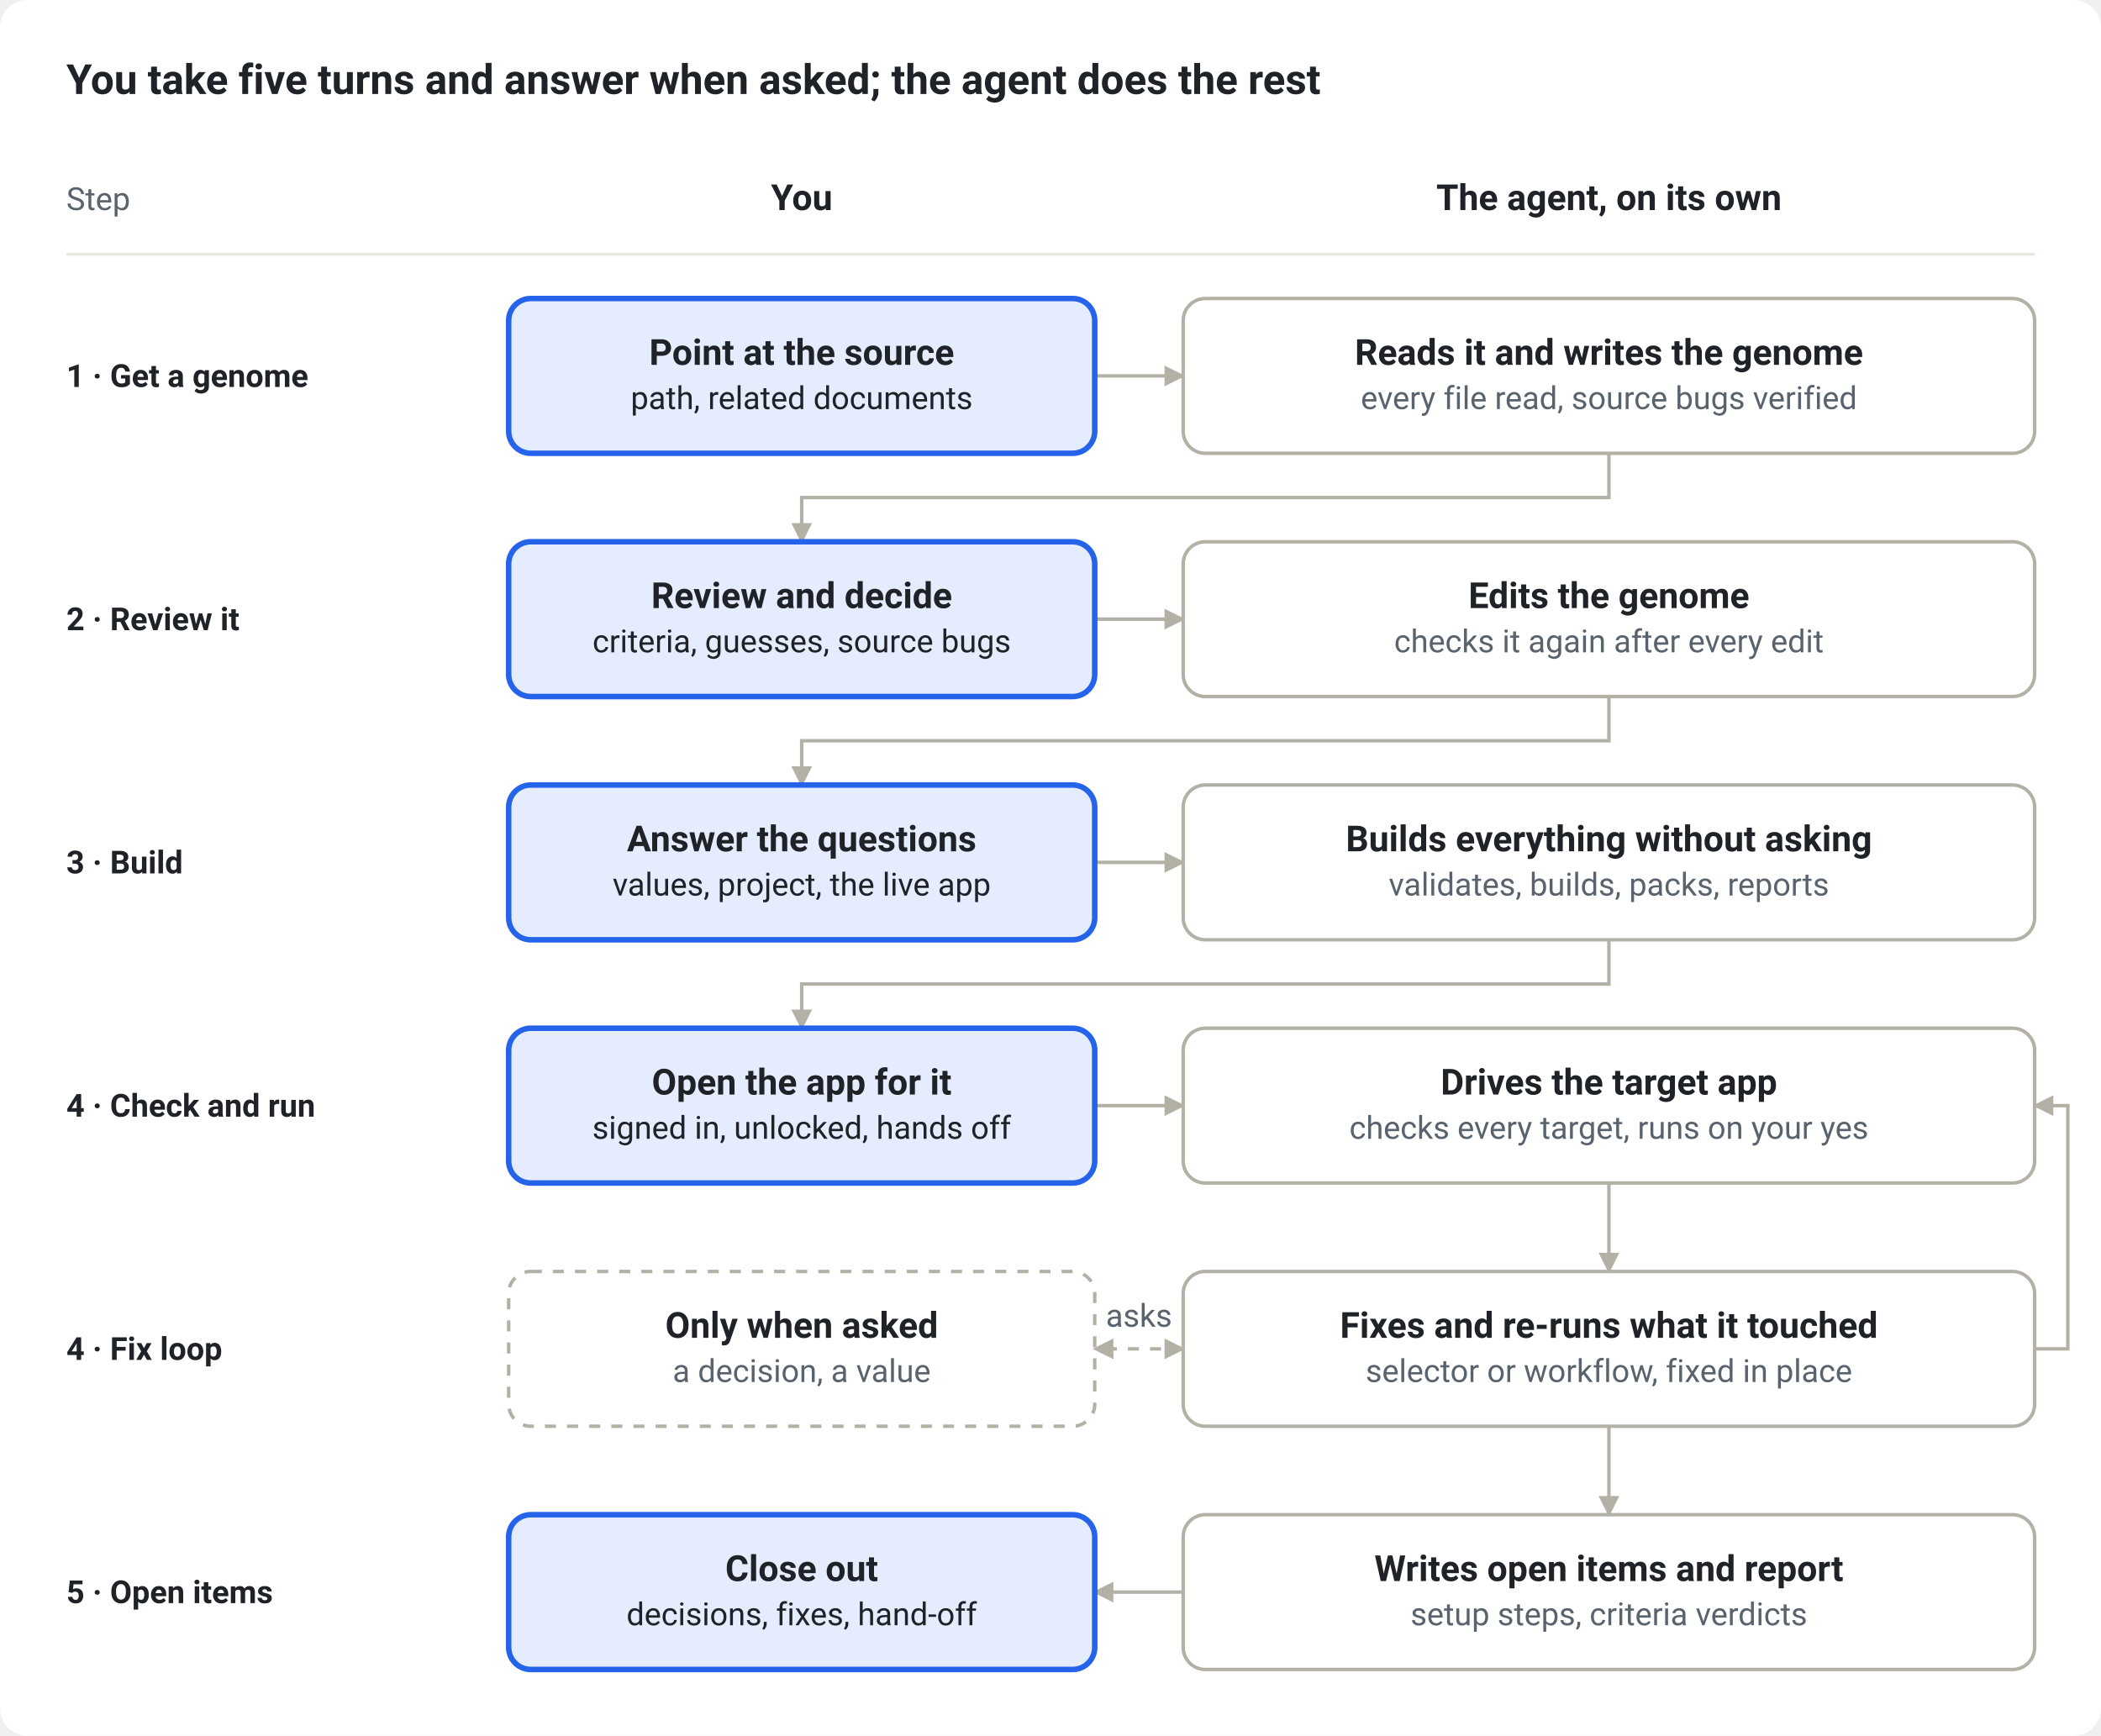
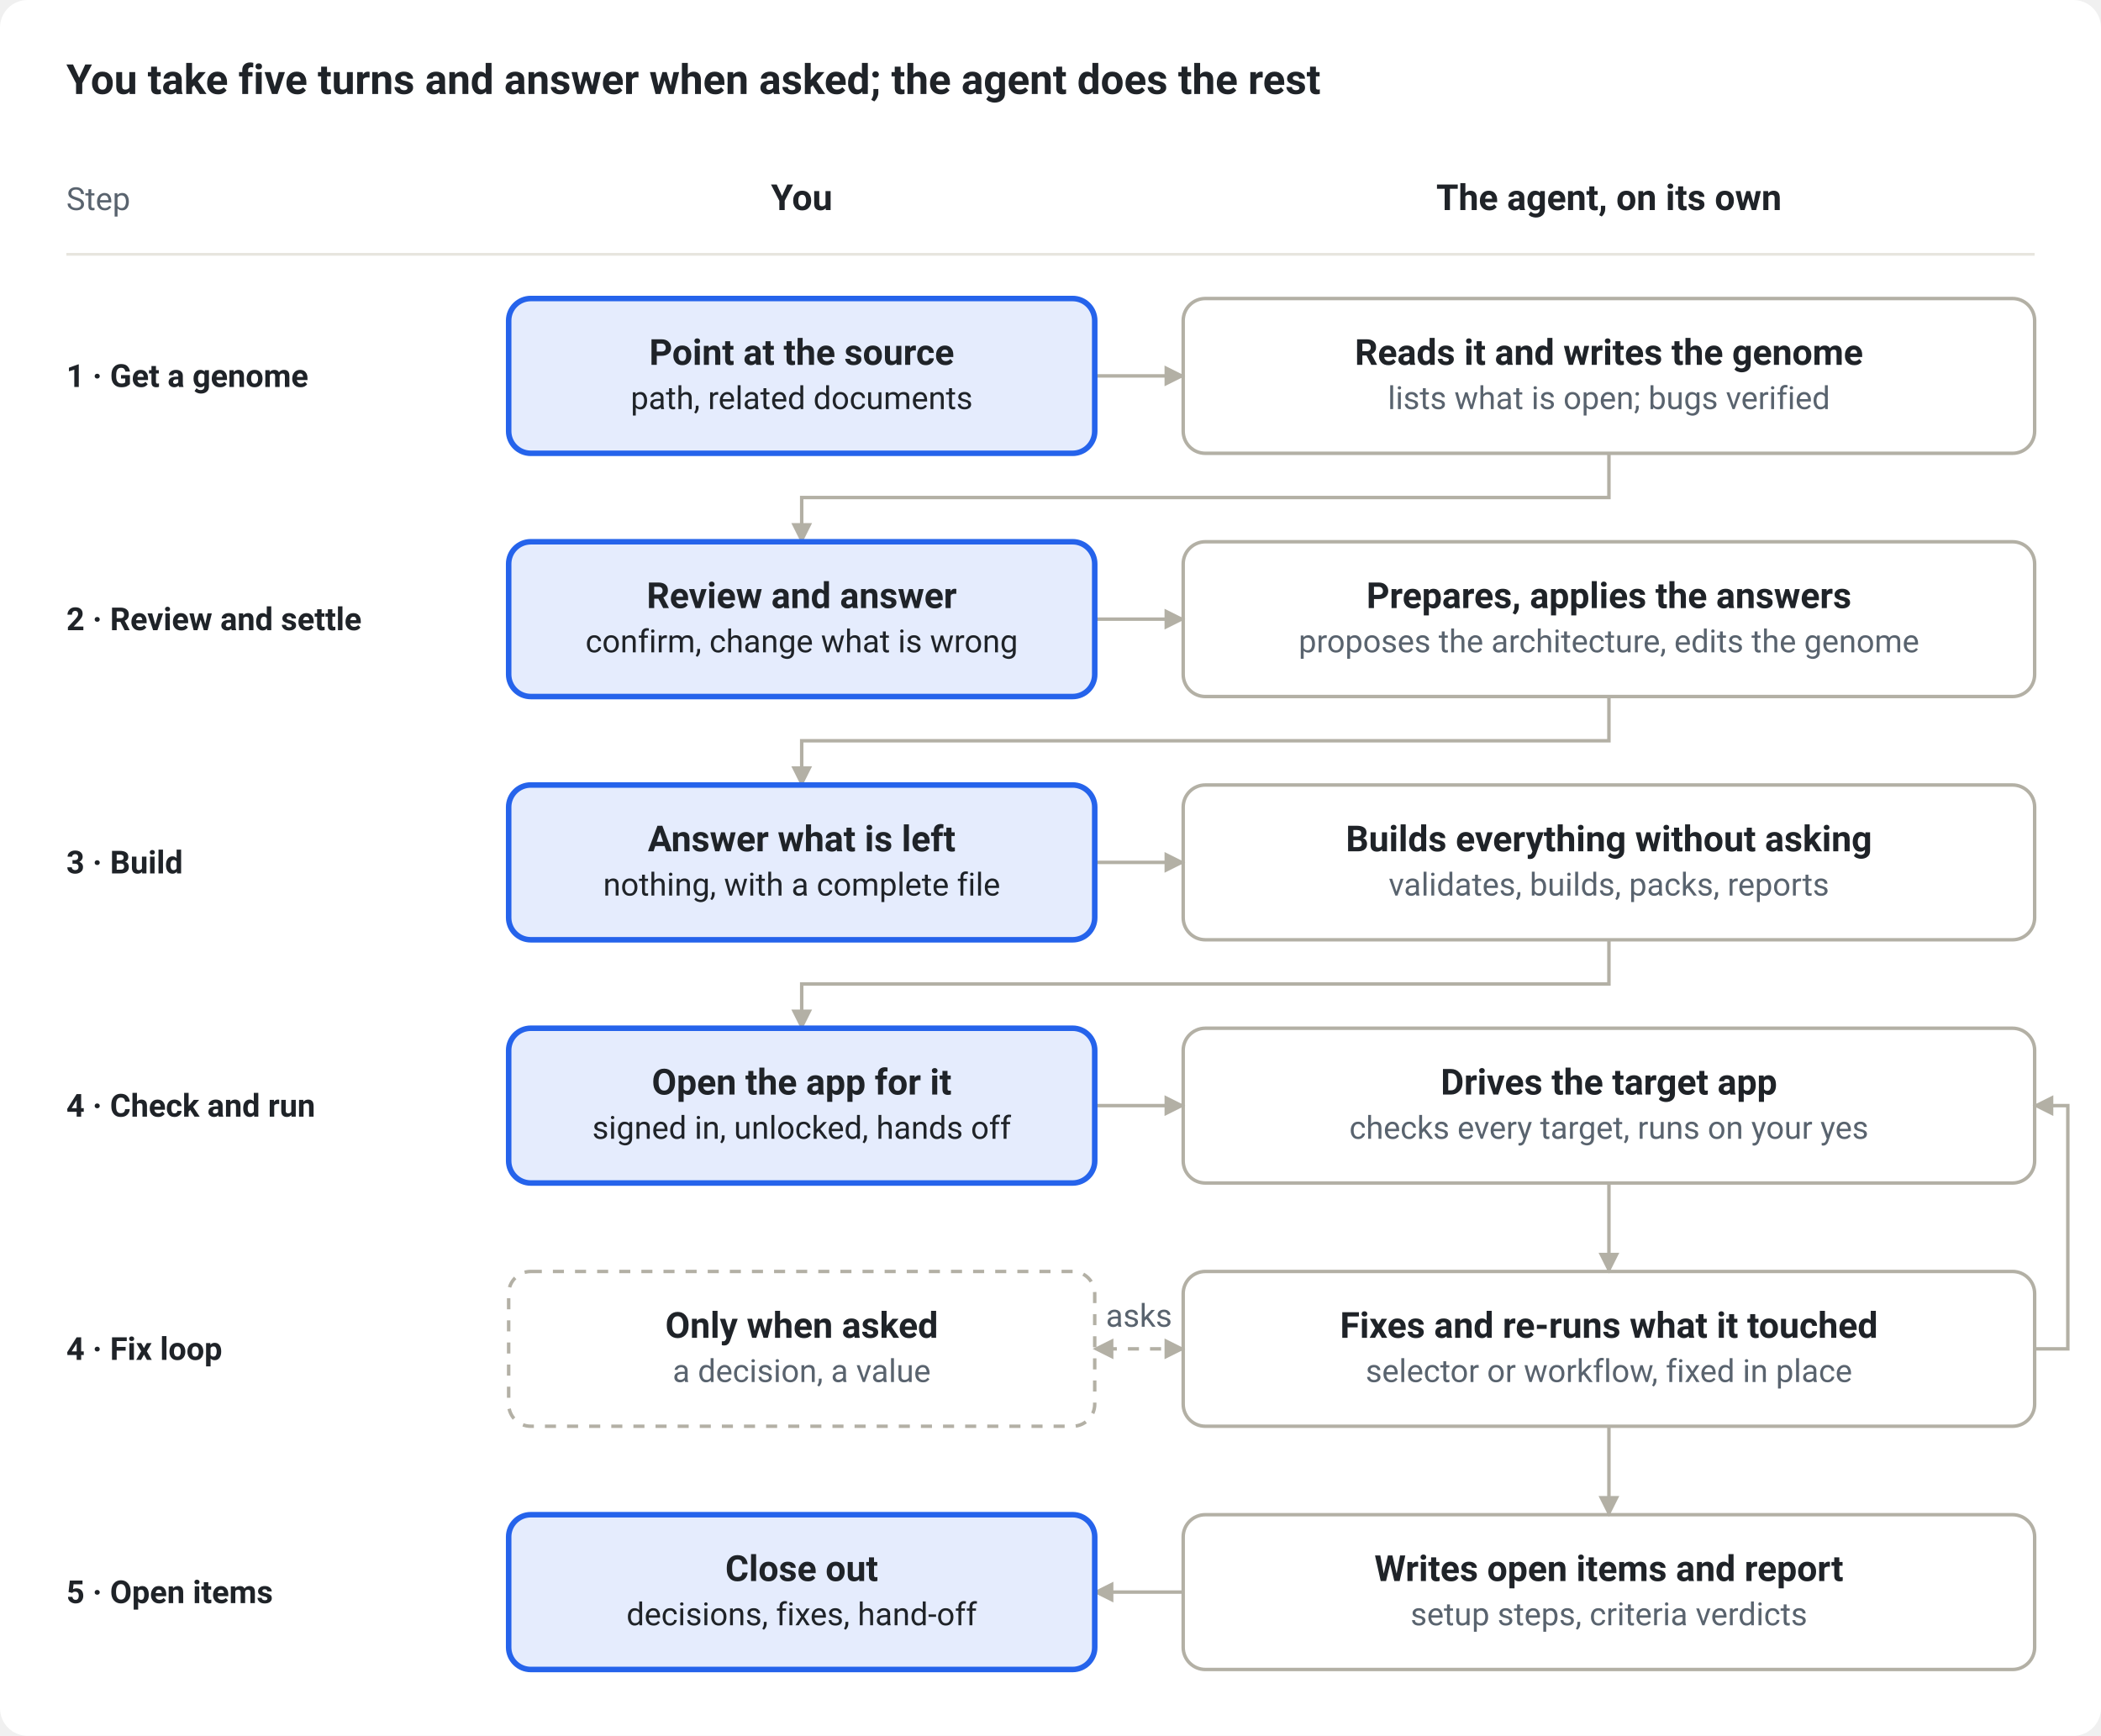
<svg xmlns="http://www.w3.org/2000/svg" width="760" height="628" viewBox="0 0 760 628" font-size="13" role="img" aria-label="You take five turns and answer when asked; the agent does the rest">
  <style>text{font-family:-apple-system,BlinkMacSystemFont,"Segoe UI",Roboto,"Helvetica Neue",Arial,sans-serif}
.bg{fill:#ffffff}
.ink{fill:#1f2328}.quiet{fill:#59636e}
.grid{stroke:#e7e5de;stroke-width:1}.axis{stroke:#b3b0a5;stroke-width:1}
.bar{fill:#c9c7bd}.you{fill:#2563eb}
.box-you{fill:rgba(37,99,235,.12);stroke:#2563eb;stroke-width:2}
.box-agent{fill:none;stroke:#b3b0a5;stroke-width:1.25}
.box-ask{fill:none;stroke:#b3b0a5;stroke-width:1.25;stroke-dasharray:4 4}
.connector path{fill:none;stroke:#b3b0a5;stroke-width:1.25}
.arrowhead{fill:#b3b0a5}
@media (prefers-color-scheme:dark){
.bg{fill:#1b1b19}.ink{fill:#ebe9e4}.quiet{fill:#a8a59e}
.grid{stroke:#33322e}.axis{stroke:#6c6a63}.bar{fill:#5e5c56}.you{fill:#6e9dff}
.box-you{fill:rgba(110,157,255,.16);stroke:#6e9dff}
.box-agent,.box-ask,.connector path{stroke:#6c6a63}.arrowhead{fill:#6c6a63}}
</style>
  <rect class="bg" x="0" y="0" width="760" height="628" rx="10" />
  <defs>
    <marker id="lanes-arrow" viewBox="0 0 10 10" refX="9" refY="5" markerWidth="6" markerHeight="6" orient="auto-start-reverse">
      <path d="M0 0L10 5L0 10z" class="arrowhead" />
    </marker>
  </defs>
  <text x="24.0" y="34.0" class="ink" font-size="15" font-weight="600">You take five turns and answer when asked; the agent does the rest</text>
  <text x="24.0" y="76.0" class="quiet" font-size="11.5">Step</text>
  <text x="290.0" y="76.0" class="ink" text-anchor="middle" font-weight="600">You</text>
  <text x="582.0" y="76.0" class="ink" text-anchor="middle" font-weight="600">The agent, on its own</text>
  <line x1="24" x2="736" y1="92" y2="92" class="grid" />
  <text x="24.0" y="140.0" class="ink" font-size="11.5" font-weight="600">1 · Get a genome</text>
-   <text x="24.0" y="228.0" class="ink" font-size="11.5" font-weight="600">2 · Review it</text>
+   <text x="24.0" y="228.0" class="ink" font-size="11.5" font-weight="600">2 · Review and settle</text>
  <text x="24.0" y="316.0" class="ink" font-size="11.5" font-weight="600">3 · Build</text>
  <text x="24.0" y="404.0" class="ink" font-size="11.5" font-weight="600">4 · Check and run</text>
  <text x="24.0" y="492.0" class="ink" font-size="11.5" font-weight="600">4 · Fix loop</text>
  <text x="24.0" y="580.0" class="ink" font-size="11.5" font-weight="600">5 · Open items</text>
  <g class="connector">
    <path d="M396.0 136H428.0" marker-end="url(#lanes-arrow)" />
    <path d="M396.0 224H428.0" marker-end="url(#lanes-arrow)" />
    <path d="M396.0 312H428.0" marker-end="url(#lanes-arrow)" />
    <path d="M396.0 400H428.0" marker-end="url(#lanes-arrow)" />
    <path d="M582 164.0V180H290V196.0" marker-end="url(#lanes-arrow)" />
    <path d="M582 252.0V268H290V284.0" marker-end="url(#lanes-arrow)" />
    <path d="M582 340.0V356H290V372.0" marker-end="url(#lanes-arrow)" />
    <path d="M582 428.0V460.0" marker-end="url(#lanes-arrow)" />
    <path d="M736.0 488H748V400H736.0" marker-end="url(#lanes-arrow)" />
    <path d="M582 516.0V548.0" marker-end="url(#lanes-arrow)" />
    <path d="M428.0 576H396.0" marker-end="url(#lanes-arrow)" />
    <path d="M428.0 488H396.0" stroke-dasharray="4 4" marker-start="url(#lanes-arrow)" marker-end="url(#lanes-arrow)" />
  </g>
  <rect x="184.0" y="108.0" width="212" height="56" rx="8" class="box-you" />
  <text x="290.0" y="132.0" class="ink" text-anchor="middle" font-weight="600">Point at the source</text>
  <text x="290.0" y="148.0" class="ink" text-anchor="middle" font-size="11.5">path, related documents</text>
  <rect x="428.0" y="108.0" width="308" height="56" rx="8" class="box-agent" />
  <text x="582.0" y="132.0" class="ink" text-anchor="middle" font-weight="600">Reads it and writes the genome</text>
-   <text x="582.0" y="148.0" class="quiet" text-anchor="middle" font-size="11.5">every file read, source bugs verified</text>
+   <text x="582.0" y="148.0" class="quiet" text-anchor="middle" font-size="11.5">lists what is open; bugs verified</text>
  <rect x="184.0" y="196.0" width="212" height="56" rx="8" class="box-you" />
-   <text x="290.0" y="220.0" class="ink" text-anchor="middle" font-weight="600">Review and decide</text>
-   <text x="290.0" y="236.0" class="ink" text-anchor="middle" font-size="11.5">criteria, guesses, source bugs</text>
+   <text x="290.0" y="220.0" class="ink" text-anchor="middle" font-weight="600">Review and answer</text>
+   <text x="290.0" y="236.0" class="ink" text-anchor="middle" font-size="11.5">confirm, change what is wrong</text>
  <rect x="428.0" y="196.0" width="308" height="56" rx="8" class="box-agent" />
-   <text x="582.0" y="220.0" class="ink" text-anchor="middle" font-weight="600">Edits the genome</text>
-   <text x="582.0" y="236.0" class="quiet" text-anchor="middle" font-size="11.5">checks it again after every edit</text>
+   <text x="582.0" y="220.0" class="ink" text-anchor="middle" font-weight="600">Prepares, applies the answers</text>
+   <text x="582.0" y="236.0" class="quiet" text-anchor="middle" font-size="11.5">proposes the architecture, edits the genome</text>
  <rect x="184.0" y="284.0" width="212" height="56" rx="8" class="box-you" />
-   <text x="290.0" y="308.0" class="ink" text-anchor="middle" font-weight="600">Answer the questions</text>
-   <text x="290.0" y="324.0" class="ink" text-anchor="middle" font-size="11.5">values, project, the live app</text>
+   <text x="290.0" y="308.0" class="ink" text-anchor="middle" font-weight="600">Answer what is left</text>
+   <text x="290.0" y="324.0" class="ink" text-anchor="middle" font-size="11.5">nothing, with a complete file</text>
  <rect x="428.0" y="284.0" width="308" height="56" rx="8" class="box-agent" />
  <text x="582.0" y="308.0" class="ink" text-anchor="middle" font-weight="600">Builds everything without asking</text>
  <text x="582.0" y="324.0" class="quiet" text-anchor="middle" font-size="11.5">validates, builds, packs, reports</text>
  <rect x="184.0" y="372.0" width="212" height="56" rx="8" class="box-you" />
  <text x="290.0" y="396.0" class="ink" text-anchor="middle" font-weight="600">Open the app for it</text>
  <text x="290.0" y="412.0" class="ink" text-anchor="middle" font-size="11.5">signed in, unlocked, hands off</text>
  <rect x="428.0" y="372.0" width="308" height="56" rx="8" class="box-agent" />
  <text x="582.0" y="396.0" class="ink" text-anchor="middle" font-weight="600">Drives the target app</text>
  <text x="582.0" y="412.0" class="quiet" text-anchor="middle" font-size="11.5">checks every target, runs on your yes</text>
  <rect x="184.0" y="460.0" width="212" height="56" rx="8" class="box-ask" />
  <text x="290.0" y="484.0" class="ink" text-anchor="middle" font-weight="600">Only when asked</text>
  <text x="290.0" y="500.0" class="quiet" text-anchor="middle" font-size="11.5">a decision, a value</text>
  <rect x="428.0" y="460.0" width="308" height="56" rx="8" class="box-agent" />
  <text x="582.0" y="484.0" class="ink" text-anchor="middle" font-weight="600">Fixes and re-runs what it touched</text>
  <text x="582.0" y="500.0" class="quiet" text-anchor="middle" font-size="11.5">selector or workflow, fixed in place</text>
  <rect x="184.0" y="548.0" width="212" height="56" rx="8" class="box-you" />
  <text x="290.0" y="572.0" class="ink" text-anchor="middle" font-weight="600">Close out</text>
  <text x="290.0" y="588.0" class="ink" text-anchor="middle" font-size="11.5">decisions, fixes, hand-off</text>
  <rect x="428.0" y="548.0" width="308" height="56" rx="8" class="box-agent" />
  <text x="582.0" y="572.0" class="ink" text-anchor="middle" font-weight="600">Writes open items and report</text>
  <text x="582.0" y="588.0" class="quiet" text-anchor="middle" font-size="11.5">setup steps, criteria verdicts</text>
  <text x="412.0" y="480.0" class="quiet" text-anchor="middle" font-size="11.5">asks</text>
</svg>
